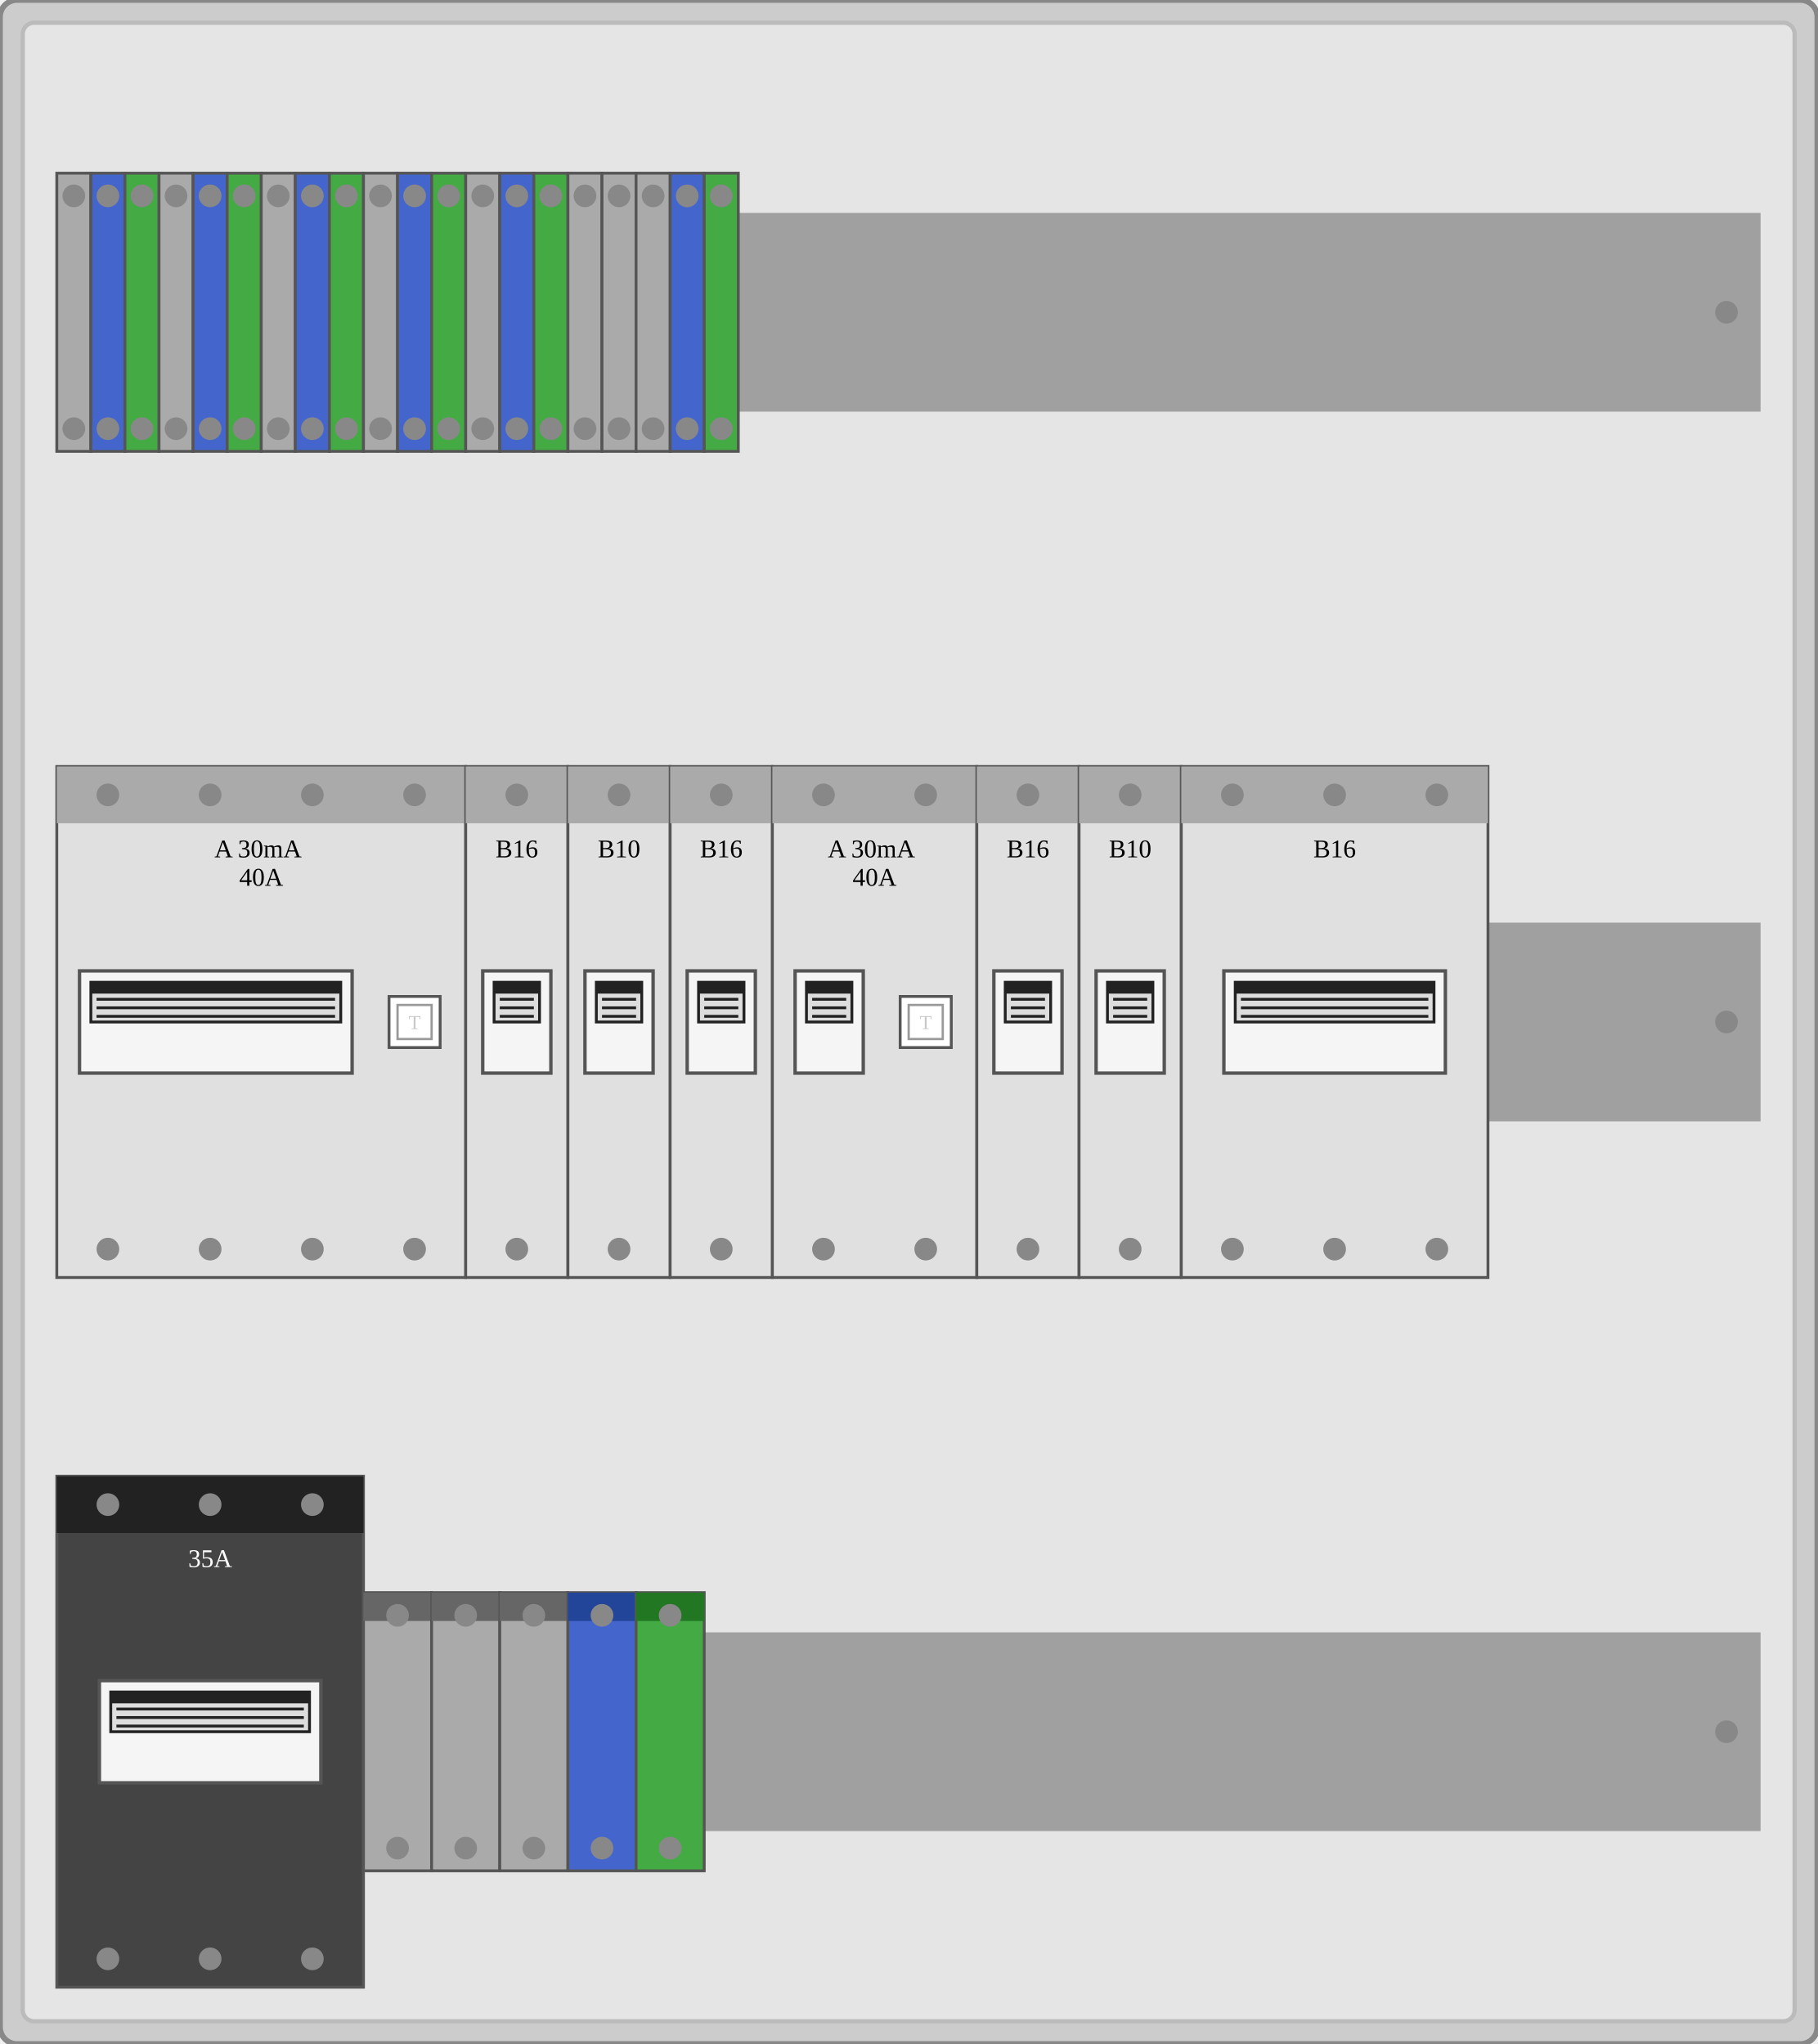
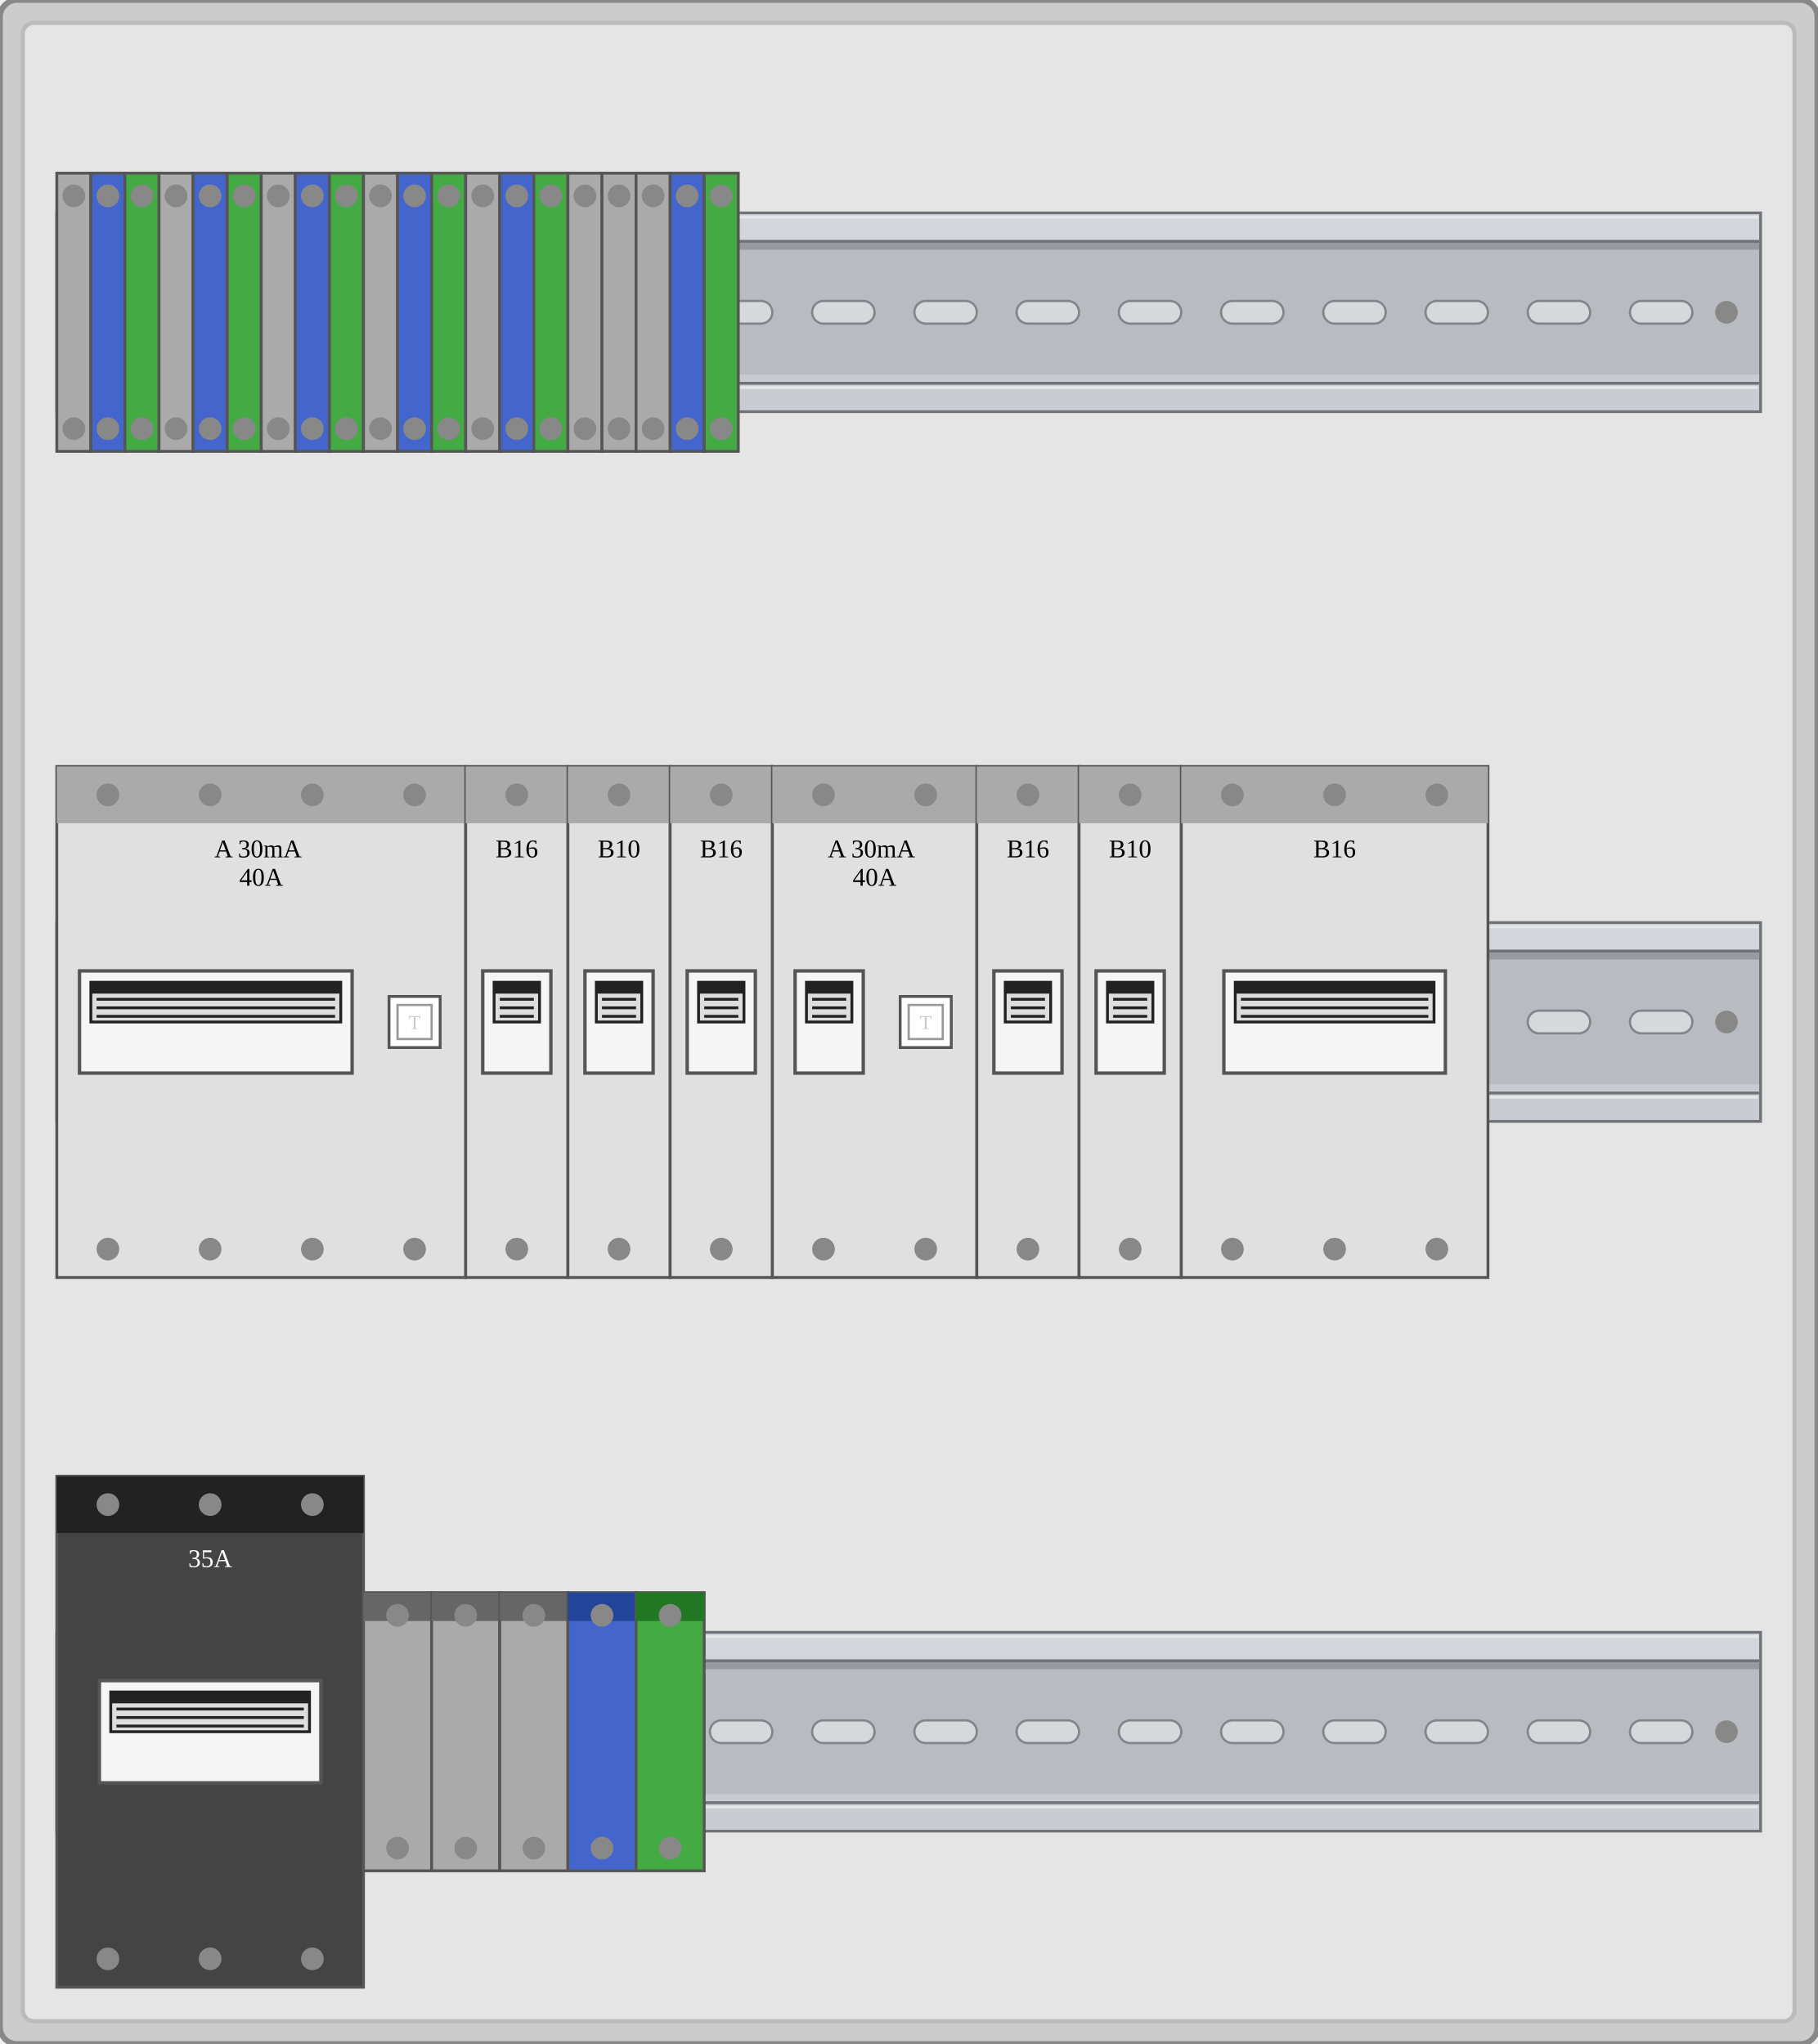
<svg xmlns="http://www.w3.org/2000/svg" width="640" height="720" viewBox="0 0 640 720">
  <rect x="0" y="0" width="640" height="720" rx="6" fill="#cccccc" stroke="#888888" stroke-width="2" />
  <rect x="8" y="8" width="624" height="704" rx="4" fill="#e5e5e5" stroke="#bbbbbb" stroke-width="1.5" />
  <g transform="translate(20, 20)">
-     <rect x="0" y="55" width="600" height="70" fill="#a0a0a0" />
+     <g>
+       <rect x="0" y="55" width="600" height="70" fill="#b8bcc1" stroke="#6f7378" stroke-width="1" />
+       <rect x="0.5" y="55.5" width="599" height="9.5" fill="#d2d6da" />
+       <line x1="1" x2="599" y1="56.5" y2="56.5" stroke="#e4e7ea" stroke-width="1" />
+       <rect x="0.5" y="65" width="599" height="3" fill="#979ba1" />
+       <line x1="0.5" x2="599.5" y1="65" y2="65" stroke="#6f7378" stroke-width="1" />
+       <rect x="0.5" y="112" width="599" height="3" fill="#c8ccd1" />
+       <rect x="0.5" y="115" width="599" height="9.5" fill="#c9cdd2" />
+       <line x1="0.5" x2="599.5" y1="115" y2="115" stroke="#6f7378" stroke-width="1" />
+       <line x1="1" x2="599" y1="116.5" y2="116.5" stroke="#e4e7ea" stroke-width="1" />
+       <rect x="14" y="86" width="22" height="8" rx="4" ry="4" fill="#d6d8db" stroke="#82868c" stroke-width="0.8" />
+       <rect x="50" y="86" width="22" height="8" rx="4" ry="4" fill="#d6d8db" stroke="#82868c" stroke-width="0.8" />
+       <rect x="86" y="86" width="22" height="8" rx="4" ry="4" fill="#d6d8db" stroke="#82868c" stroke-width="0.8" />
+       <rect x="122" y="86" width="22" height="8" rx="4" ry="4" fill="#d6d8db" stroke="#82868c" stroke-width="0.8" />
+       <rect x="158" y="86" width="22" height="8" rx="4" ry="4" fill="#d6d8db" stroke="#82868c" stroke-width="0.8" />
+       <rect x="194" y="86" width="22" height="8" rx="4" ry="4" fill="#d6d8db" stroke="#82868c" stroke-width="0.8" />
+       <rect x="230" y="86" width="22" height="8" rx="4" ry="4" fill="#d6d8db" stroke="#82868c" stroke-width="0.8" />
+       <rect x="266" y="86" width="22" height="8" rx="4" ry="4" fill="#d6d8db" stroke="#82868c" stroke-width="0.8" />
+       <rect x="302" y="86" width="22" height="8" rx="4" ry="4" fill="#d6d8db" stroke="#82868c" stroke-width="0.8" />
+       <rect x="338" y="86" width="22" height="8" rx="4" ry="4" fill="#d6d8db" stroke="#82868c" stroke-width="0.8" />
+       <rect x="374" y="86" width="22" height="8" rx="4" ry="4" fill="#d6d8db" stroke="#82868c" stroke-width="0.8" />
+       <rect x="410" y="86" width="22" height="8" rx="4" ry="4" fill="#d6d8db" stroke="#82868c" stroke-width="0.8" />
+       <rect x="446" y="86" width="22" height="8" rx="4" ry="4" fill="#d6d8db" stroke="#82868c" stroke-width="0.8" />
+       <rect x="482" y="86" width="22" height="8" rx="4" ry="4" fill="#d6d8db" stroke="#82868c" stroke-width="0.8" />
+       <rect x="518" y="86" width="22" height="8" rx="4" ry="4" fill="#d6d8db" stroke="#82868c" stroke-width="0.8" />
+       <rect x="554" y="86" width="22" height="8" rx="4" ry="4" fill="#d6d8db" stroke="#82868c" stroke-width="0.8" />
+     </g>
    <rect x="0" y="41" width="12" height="98" fill="#aaaaaa" stroke="#555555" stroke-width="1" />
    <circle cx="6" cy="49" r="4" fill="#888888" data-querschnitt="2.5" data-farbe="schwarz" data-netz="N19" data-bauteil="Reihenklemme_L_SK1" style="cursor: pointer;" />
    <circle cx="6" cy="131" r="4" fill="#888888" data-querschnitt="2.5" data-farbe="schwarz" data-netz="N31" data-bauteil="Reihenklemme_L_SK1" style="cursor: pointer;" />
    <rect x="12" y="41" width="12" height="98" fill="#4466cc" stroke="#555555" stroke-width="1" />
    <circle cx="18" cy="49" r="4" fill="#888888" data-querschnitt="2.5" data-farbe="blau" data-netz="N15" data-bauteil="Reihenklemme_N_SK1" style="cursor: pointer;" />
    <circle cx="18" cy="131" r="4" fill="#888888" data-querschnitt="2.5" data-farbe="blau" data-netz="N32" data-bauteil="Reihenklemme_N_SK1" style="cursor: pointer;" />
    <rect x="24" y="41" width="12" height="98" fill="#44aa44" stroke="#555555" stroke-width="1" />
    <circle cx="30" cy="49" r="4" fill="#888888" data-querschnitt="2.5" data-farbe="gn-ge" data-netz="N13" data-bauteil="Reihenklemme_PE_SK1" style="cursor: pointer;" />
    <circle cx="30" cy="131" r="4" fill="#888888" data-querschnitt="2.5" data-farbe="gn-ge" data-netz="N33" data-bauteil="Reihenklemme_PE_SK1" style="cursor: pointer;" />
    <rect x="36" y="41" width="12" height="98" fill="#aaaaaa" stroke="#555555" stroke-width="1" />
    <circle cx="42" cy="49" r="4" fill="#888888" data-querschnitt="1.5" data-farbe="braun" data-netz="N20" data-bauteil="Reihenklemme_L_SK2" style="cursor: pointer;" />
    <circle cx="42" cy="131" r="4" fill="#888888" data-querschnitt="1.5" data-farbe="braun" data-netz="N34" data-bauteil="Reihenklemme_L_SK2" style="cursor: pointer;" />
    <rect x="48" y="41" width="12" height="98" fill="#4466cc" stroke="#555555" stroke-width="1" />
    <circle cx="54" cy="49" r="4" fill="#888888" data-querschnitt="2.5" data-farbe="blau" data-netz="N15" data-bauteil="Reihenklemme_N_SK2" style="cursor: pointer;" />
    <circle cx="54" cy="131" r="4" fill="#888888" data-querschnitt="1.5" data-farbe="blau" data-netz="N35" data-bauteil="Reihenklemme_N_SK2" style="cursor: pointer;" />
    <rect x="60" y="41" width="12" height="98" fill="#44aa44" stroke="#555555" stroke-width="1" />
    <circle cx="66" cy="49" r="4" fill="#888888" data-querschnitt="1.5" data-farbe="gn-ge" data-netz="N36" data-bauteil="Reihenklemme_PE_SK2" style="cursor: pointer;" />
    <circle cx="66" cy="131" r="4" fill="#888888" data-querschnitt="1.5" data-farbe="gn-ge" data-netz="N36" data-bauteil="Reihenklemme_PE_SK2" style="cursor: pointer;" />
    <rect x="72" y="41" width="12" height="98" fill="#aaaaaa" stroke="#555555" stroke-width="1" />
    <circle cx="78" cy="49" r="4" fill="#888888" data-querschnitt="2.5" data-farbe="grau" data-netz="N21" data-bauteil="Reihenklemme_L_SK3" style="cursor: pointer;" />
    <circle cx="78" cy="131" r="4" fill="#888888" data-querschnitt="2.5" data-farbe="grau" data-netz="N37" data-bauteil="Reihenklemme_L_SK3" style="cursor: pointer;" />
    <rect x="84" y="41" width="12" height="98" fill="#4466cc" stroke="#555555" stroke-width="1" />
    <circle cx="90" cy="49" r="4" fill="#888888" data-querschnitt="2.5" data-farbe="blau" data-netz="N15" data-bauteil="Reihenklemme_N_SK3" style="cursor: pointer;" />
    <circle cx="90" cy="131" r="4" fill="#888888" data-querschnitt="2.5" data-farbe="blau" data-netz="N38" data-bauteil="Reihenklemme_N_SK3" style="cursor: pointer;" />
    <rect x="96" y="41" width="12" height="98" fill="#44aa44" stroke="#555555" stroke-width="1" />
    <circle cx="102" cy="49" r="4" fill="#888888" data-querschnitt="2.5" data-farbe="gn-ge" data-netz="N39" data-bauteil="Reihenklemme_PE_SK3" style="cursor: pointer;" />
    <circle cx="102" cy="131" r="4" fill="#888888" data-querschnitt="2.5" data-farbe="gn-ge" data-netz="N39" data-bauteil="Reihenklemme_PE_SK3" style="cursor: pointer;" />
    <rect x="108" y="41" width="12" height="98" fill="#aaaaaa" stroke="#555555" stroke-width="1" />
    <circle cx="114" cy="49" r="4" fill="#888888" data-querschnitt="2.5" data-farbe="schwarz" data-netz="N25" data-bauteil="Reihenklemme_L_SK4" style="cursor: pointer;" />
    <circle cx="114" cy="131" r="4" fill="#888888" data-querschnitt="2.5" data-farbe="schwarz" data-netz="N40" data-bauteil="Reihenklemme_L_SK4" style="cursor: pointer;" />
    <rect x="120" y="41" width="12" height="98" fill="#4466cc" stroke="#555555" stroke-width="1" />
    <circle cx="126" cy="49" r="4" fill="#888888" data-querschnitt="2.5" data-farbe="blau" data-netz="N22" data-bauteil="Reihenklemme_N_SK4" style="cursor: pointer;" />
    <circle cx="126" cy="131" r="4" fill="#888888" data-querschnitt="2.5" data-farbe="blau" data-netz="N41" data-bauteil="Reihenklemme_N_SK4" style="cursor: pointer;" />
    <rect x="132" y="41" width="12" height="98" fill="#44aa44" stroke="#555555" stroke-width="1" />
    <circle cx="138" cy="49" r="4" fill="#888888" data-querschnitt="2.5" data-farbe="gn-ge" data-netz="N42" data-bauteil="Reihenklemme_PE_SK4" style="cursor: pointer;" />
    <circle cx="138" cy="131" r="4" fill="#888888" data-querschnitt="2.5" data-farbe="gn-ge" data-netz="N42" data-bauteil="Reihenklemme_PE_SK4" style="cursor: pointer;" />
    <rect x="144" y="41" width="12" height="98" fill="#aaaaaa" stroke="#555555" stroke-width="1" />
    <circle cx="150" cy="49" r="4" fill="#888888" data-querschnitt="1.5" data-farbe="schwarz" data-netz="N26" data-bauteil="Reihenklemme_L_SK5" style="cursor: pointer;" />
    <circle cx="150" cy="131" r="4" fill="#888888" data-querschnitt="1.5" data-farbe="schwarz" data-netz="N43" data-bauteil="Reihenklemme_L_SK5" style="cursor: pointer;" />
    <rect x="156" y="41" width="12" height="98" fill="#4466cc" stroke="#555555" stroke-width="1" />
    <circle cx="162" cy="49" r="4" fill="#888888" data-querschnitt="2.5" data-farbe="blau" data-netz="N22" data-bauteil="Reihenklemme_N_SK5" style="cursor: pointer;" />
    <circle cx="162" cy="131" r="4" fill="#888888" data-querschnitt="1.5" data-farbe="blau" data-netz="N44" data-bauteil="Reihenklemme_N_SK5" style="cursor: pointer;" />
    <rect x="168" y="41" width="12" height="98" fill="#44aa44" stroke="#555555" stroke-width="1" />
    <circle cx="174" cy="49" r="4" fill="#888888" data-querschnitt="1.5" data-farbe="gn-ge" data-netz="N45" data-bauteil="Reihenklemme_PE_SK5" style="cursor: pointer;" />
    <circle cx="174" cy="131" r="4" fill="#888888" data-querschnitt="1.5" data-farbe="gn-ge" data-netz="N45" data-bauteil="Reihenklemme_PE_SK5" style="cursor: pointer;" />
    <rect x="180" y="41" width="12" height="98" fill="#aaaaaa" stroke="#555555" stroke-width="1" />
    <circle cx="186" cy="49" r="4" fill="#888888" data-querschnitt="2.5" data-farbe="schwarz" data-netz="N27" data-bauteil="Reihenklemme_L1_SK6" style="cursor: pointer;" />
    <circle cx="186" cy="131" r="4" fill="#888888" data-querschnitt="2.5" data-farbe="schwarz" data-netz="N46" data-bauteil="Reihenklemme_L1_SK6" style="cursor: pointer;" />
    <rect x="192" y="41" width="12" height="98" fill="#aaaaaa" stroke="#555555" stroke-width="1" />
    <circle cx="198" cy="49" r="4" fill="#888888" data-querschnitt="2.5" data-farbe="braun" data-netz="N28" data-bauteil="Reihenklemme_L2_SK6" style="cursor: pointer;" />
    <circle cx="198" cy="131" r="4" fill="#888888" data-querschnitt="2.5" data-farbe="braun" data-netz="N47" data-bauteil="Reihenklemme_L2_SK6" style="cursor: pointer;" />
    <rect x="204" y="41" width="12" height="98" fill="#aaaaaa" stroke="#555555" stroke-width="1" />
    <circle cx="210" cy="49" r="4" fill="#888888" data-querschnitt="2.5" data-farbe="grau" data-netz="N29" data-bauteil="Reihenklemme_L3_SK6" style="cursor: pointer;" />
    <circle cx="210" cy="131" r="4" fill="#888888" data-querschnitt="2.5" data-farbe="grau" data-netz="N48" data-bauteil="Reihenklemme_L3_SK6" style="cursor: pointer;" />
    <rect x="216" y="41" width="12" height="98" fill="#4466cc" stroke="#555555" stroke-width="1" />
    <circle cx="222" cy="49" r="4" fill="#888888" data-querschnitt="10" data-farbe="blau" data-netz="N12" data-bauteil="Reihenklemme_N_SK6" style="cursor: pointer;" />
    <circle cx="222" cy="131" r="4" fill="#888888" data-querschnitt="2.5" data-farbe="blau" data-netz="N49" data-bauteil="Reihenklemme_N_SK6" style="cursor: pointer;" />
    <rect x="228" y="41" width="12" height="98" fill="#44aa44" stroke="#555555" stroke-width="1" />
    <circle cx="234" cy="49" r="4" fill="#888888" data-querschnitt="2.5" data-farbe="gn-ge" data-netz="N50" data-bauteil="Reihenklemme_PE_SK6" style="cursor: pointer;" />
    <circle cx="234" cy="131" r="4" fill="#888888" data-querschnitt="2.5" data-farbe="gn-ge" data-netz="N50" data-bauteil="Reihenklemme_PE_SK6" style="cursor: pointer;" />
    <circle cx="588" cy="90" r="4" fill="#888888" data-querschnitt="null" data-farbe="blank" data-netz="N30" data-bauteil="H3" style="cursor: pointer;" />
-     <rect x="0" y="305" width="600" height="70" fill="#a0a0a0" />
+     <g>
+       <rect x="0" y="305" width="600" height="70" fill="#b8bcc1" stroke="#6f7378" stroke-width="1" />
+       <rect x="0.5" y="305.5" width="599" height="9.5" fill="#d2d6da" />
+       <line x1="1" x2="599" y1="306.5" y2="306.5" stroke="#e4e7ea" stroke-width="1" />
+       <rect x="0.5" y="315" width="599" height="3" fill="#979ba1" />
+       <line x1="0.5" x2="599.5" y1="315" y2="315" stroke="#6f7378" stroke-width="1" />
+       <rect x="0.5" y="362" width="599" height="3" fill="#c8ccd1" />
+       <rect x="0.5" y="365" width="599" height="9.5" fill="#c9cdd2" />
+       <line x1="0.5" x2="599.5" y1="365" y2="365" stroke="#6f7378" stroke-width="1" />
+       <line x1="1" x2="599" y1="366.5" y2="366.5" stroke="#e4e7ea" stroke-width="1" />
+       <rect x="14" y="336" width="22" height="8" rx="4" ry="4" fill="#d6d8db" stroke="#82868c" stroke-width="0.8" />
+       <rect x="50" y="336" width="22" height="8" rx="4" ry="4" fill="#d6d8db" stroke="#82868c" stroke-width="0.8" />
+       <rect x="86" y="336" width="22" height="8" rx="4" ry="4" fill="#d6d8db" stroke="#82868c" stroke-width="0.8" />
+       <rect x="122" y="336" width="22" height="8" rx="4" ry="4" fill="#d6d8db" stroke="#82868c" stroke-width="0.8" />
+       <rect x="158" y="336" width="22" height="8" rx="4" ry="4" fill="#d6d8db" stroke="#82868c" stroke-width="0.8" />
+       <rect x="194" y="336" width="22" height="8" rx="4" ry="4" fill="#d6d8db" stroke="#82868c" stroke-width="0.8" />
+       <rect x="230" y="336" width="22" height="8" rx="4" ry="4" fill="#d6d8db" stroke="#82868c" stroke-width="0.8" />
+       <rect x="266" y="336" width="22" height="8" rx="4" ry="4" fill="#d6d8db" stroke="#82868c" stroke-width="0.8" />
+       <rect x="302" y="336" width="22" height="8" rx="4" ry="4" fill="#d6d8db" stroke="#82868c" stroke-width="0.8" />
+       <rect x="338" y="336" width="22" height="8" rx="4" ry="4" fill="#d6d8db" stroke="#82868c" stroke-width="0.8" />
+       <rect x="374" y="336" width="22" height="8" rx="4" ry="4" fill="#d6d8db" stroke="#82868c" stroke-width="0.8" />
+       <rect x="410" y="336" width="22" height="8" rx="4" ry="4" fill="#d6d8db" stroke="#82868c" stroke-width="0.8" />
+       <rect x="446" y="336" width="22" height="8" rx="4" ry="4" fill="#d6d8db" stroke="#82868c" stroke-width="0.8" />
+       <rect x="482" y="336" width="22" height="8" rx="4" ry="4" fill="#d6d8db" stroke="#82868c" stroke-width="0.8" />
+       <rect x="518" y="336" width="22" height="8" rx="4" ry="4" fill="#d6d8db" stroke="#82868c" stroke-width="0.8" />
+       <rect x="554" y="336" width="22" height="8" rx="4" ry="4" fill="#d6d8db" stroke="#82868c" stroke-width="0.8" />
+     </g>
    <rect x="0" y="250" width="144" height="180" fill="#e0e0e0" stroke="#555555" stroke-width="1" />
    <rect x="0" y="250" width="144" height="20" fill="#aaaaaa" />
    <text x="72" y="282" text-anchor="middle" font-size="9" fill="#000000">
      <tspan x="72" dy="0">A 30mA</tspan>
      <tspan x="72" dy="10">40A</tspan>
    </text>
    <g data-schalter="RCD1" style="cursor: pointer;">
      <rect x="8" y="322" width="96" height="36" fill="#f5f5f5" stroke="#555555" stroke-width="1.2" />
      <g>
        <rect x="12" y="326" width="88" height="14" fill="#dddddd" stroke="#222222" stroke-width="1" />
        <rect x="12" y="326" width="88" height="4" fill="#222222" />
        <line x1="14" x2="98" y1="332" y2="332" stroke="#222222" stroke-width="1" />
        <line x1="14" x2="98" y1="335" y2="335" stroke="#222222" stroke-width="1" />
        <line x1="14" x2="98" y1="338" y2="338" stroke="#222222" stroke-width="1" />
      </g>
    </g>
    <g data-prueftaste="RCD1">
      <rect x="117" y="331" width="18" height="18" fill="#ffffff" stroke="#555555" stroke-width="1" style="cursor: pointer;" />
      <rect x="120" y="334" width="12" height="12" fill="#ffffff" stroke="#999999" stroke-width="0.8" style="cursor: pointer;" />
      <text x="126" y="342.5" text-anchor="middle" font-size="7" fill="#c8c8c8" pointer-events="none">T</text>
    </g>
    <circle cx="18" cy="260" r="4" fill="#888888" data-querschnitt="10" data-farbe="schwarz" data-netz="N9" data-bauteil="RCD1" style="cursor: pointer;" />
    <circle cx="18" cy="420" r="4" fill="#888888" data-querschnitt="2.5" data-farbe="schwarz" data-netz="N16" data-bauteil="RCD1" style="cursor: pointer;" />
    <circle cx="54" cy="260" r="4" fill="#888888" data-querschnitt="10" data-farbe="braun" data-netz="N10" data-bauteil="RCD1" style="cursor: pointer;" />
    <circle cx="54" cy="420" r="4" fill="#888888" data-querschnitt="1.5" data-farbe="braun" data-netz="N17" data-bauteil="RCD1" style="cursor: pointer;" />
    <circle cx="90" cy="260" r="4" fill="#888888" data-querschnitt="10" data-farbe="grau" data-netz="N11" data-bauteil="RCD1" style="cursor: pointer;" />
    <circle cx="90" cy="420" r="4" fill="#888888" data-querschnitt="2.5" data-farbe="grau" data-netz="N18" data-bauteil="RCD1" style="cursor: pointer;" />
    <circle cx="126" cy="260" r="4" fill="#888888" data-querschnitt="10" data-farbe="blau" data-netz="N12" data-bauteil="RCD1" style="cursor: pointer;" />
    <circle cx="126" cy="420" r="4" fill="#888888" data-querschnitt="2.5" data-farbe="blau" data-netz="N15" data-bauteil="RCD1" style="cursor: pointer;" />
    <rect x="144" y="250" width="36" height="180" fill="#e0e0e0" stroke="#555555" stroke-width="1" />
    <rect x="144" y="250" width="36" height="20" fill="#aaaaaa" />
    <text x="162" y="282" text-anchor="middle" font-size="9" fill="#000000">
      <tspan x="162" dy="0">B16</tspan>
    </text>
    <g data-schalter="LS1" style="cursor: pointer;">
      <rect x="150" y="322" width="24" height="36" fill="#f5f5f5" stroke="#555555" stroke-width="1.2" />
      <g>
        <rect x="154" y="326" width="16" height="14" fill="#dddddd" stroke="#222222" stroke-width="1" />
        <rect x="154" y="326" width="16" height="4" fill="#222222" />
        <line x1="156" x2="168" y1="332" y2="332" stroke="#222222" stroke-width="1" />
        <line x1="156" x2="168" y1="335" y2="335" stroke="#222222" stroke-width="1" />
        <line x1="156" x2="168" y1="338" y2="338" stroke="#222222" stroke-width="1" />
      </g>
    </g>
    <circle cx="162" cy="260" r="4" fill="#888888" data-querschnitt="2.5" data-farbe="schwarz" data-netz="N16" data-bauteil="LS1" style="cursor: pointer;" />
    <circle cx="162" cy="420" r="4" fill="#888888" data-querschnitt="2.5" data-farbe="schwarz" data-netz="N19" data-bauteil="LS1" style="cursor: pointer;" />
    <rect x="180" y="250" width="36" height="180" fill="#e0e0e0" stroke="#555555" stroke-width="1" />
    <rect x="180" y="250" width="36" height="20" fill="#aaaaaa" />
    <text x="198" y="282" text-anchor="middle" font-size="9" fill="#000000">
      <tspan x="198" dy="0">B10</tspan>
    </text>
    <g data-schalter="LS2" style="cursor: pointer;">
      <rect x="186" y="322" width="24" height="36" fill="#f5f5f5" stroke="#555555" stroke-width="1.2" />
      <g>
        <rect x="190" y="326" width="16" height="14" fill="#dddddd" stroke="#222222" stroke-width="1" />
        <rect x="190" y="326" width="16" height="4" fill="#222222" />
        <line x1="192" x2="204" y1="332" y2="332" stroke="#222222" stroke-width="1" />
        <line x1="192" x2="204" y1="335" y2="335" stroke="#222222" stroke-width="1" />
        <line x1="192" x2="204" y1="338" y2="338" stroke="#222222" stroke-width="1" />
      </g>
    </g>
    <circle cx="198" cy="260" r="4" fill="#888888" data-querschnitt="1.5" data-farbe="braun" data-netz="N17" data-bauteil="LS2" style="cursor: pointer;" />
    <circle cx="198" cy="420" r="4" fill="#888888" data-querschnitt="1.5" data-farbe="braun" data-netz="N20" data-bauteil="LS2" style="cursor: pointer;" />
    <rect x="216" y="250" width="36" height="180" fill="#e0e0e0" stroke="#555555" stroke-width="1" />
    <rect x="216" y="250" width="36" height="20" fill="#aaaaaa" />
    <text x="234" y="282" text-anchor="middle" font-size="9" fill="#000000">
      <tspan x="234" dy="0">B16</tspan>
    </text>
    <g data-schalter="LS3" style="cursor: pointer;">
      <rect x="222" y="322" width="24" height="36" fill="#f5f5f5" stroke="#555555" stroke-width="1.2" />
      <g>
        <rect x="226" y="326" width="16" height="14" fill="#dddddd" stroke="#222222" stroke-width="1" />
        <rect x="226" y="326" width="16" height="4" fill="#222222" />
        <line x1="228" x2="240" y1="332" y2="332" stroke="#222222" stroke-width="1" />
        <line x1="228" x2="240" y1="335" y2="335" stroke="#222222" stroke-width="1" />
        <line x1="228" x2="240" y1="338" y2="338" stroke="#222222" stroke-width="1" />
      </g>
    </g>
    <circle cx="234" cy="260" r="4" fill="#888888" data-querschnitt="2.5" data-farbe="grau" data-netz="N18" data-bauteil="LS3" style="cursor: pointer;" />
    <circle cx="234" cy="420" r="4" fill="#888888" data-querschnitt="2.5" data-farbe="grau" data-netz="N21" data-bauteil="LS3" style="cursor: pointer;" />
    <rect x="252" y="250" width="72" height="180" fill="#e0e0e0" stroke="#555555" stroke-width="1" />
    <rect x="252" y="250" width="72" height="20" fill="#aaaaaa" />
    <text x="288" y="282" text-anchor="middle" font-size="9" fill="#000000">
      <tspan x="288" dy="0">A 30mA</tspan>
      <tspan x="288" dy="10">40A</tspan>
    </text>
    <g data-schalter="RCD2" style="cursor: pointer;">
      <rect x="260" y="322" width="24" height="36" fill="#f5f5f5" stroke="#555555" stroke-width="1.2" />
      <g>
        <rect x="264" y="326" width="16" height="14" fill="#dddddd" stroke="#222222" stroke-width="1" />
        <rect x="264" y="326" width="16" height="4" fill="#222222" />
        <line x1="266" x2="278" y1="332" y2="332" stroke="#222222" stroke-width="1" />
        <line x1="266" x2="278" y1="335" y2="335" stroke="#222222" stroke-width="1" />
        <line x1="266" x2="278" y1="338" y2="338" stroke="#222222" stroke-width="1" />
      </g>
    </g>
    <g data-prueftaste="RCD2">
      <rect x="297" y="331" width="18" height="18" fill="#ffffff" stroke="#555555" stroke-width="1" style="cursor: pointer;" />
      <rect x="300" y="334" width="12" height="12" fill="#ffffff" stroke="#999999" stroke-width="0.8" style="cursor: pointer;" />
      <text x="306" y="342.5" text-anchor="middle" font-size="7" fill="#c8c8c8" pointer-events="none">T</text>
    </g>
    <circle cx="270" cy="260" r="4" fill="#888888" data-querschnitt="10" data-farbe="schwarz" data-netz="N9" data-bauteil="RCD2" style="cursor: pointer;" />
    <circle cx="270" cy="420" r="4" fill="#888888" data-querschnitt="2.5" data-farbe="schwarz" data-netz="N23" data-netz-weitere="N24" data-bauteil="RCD2" style="cursor: pointer;" />
    <circle cx="306" cy="260" r="4" fill="#888888" data-querschnitt="10" data-farbe="blau" data-netz="N12" data-bauteil="RCD2" style="cursor: pointer;" />
    <circle cx="306" cy="420" r="4" fill="#888888" data-querschnitt="2.5" data-farbe="blau" data-netz="N22" data-bauteil="RCD2" style="cursor: pointer;" />
    <rect x="324" y="250" width="36" height="180" fill="#e0e0e0" stroke="#555555" stroke-width="1" />
    <rect x="324" y="250" width="36" height="20" fill="#aaaaaa" />
    <text x="342" y="282" text-anchor="middle" font-size="9" fill="#000000">
      <tspan x="342" dy="0">B16</tspan>
    </text>
    <g data-schalter="LS4" style="cursor: pointer;">
      <rect x="330" y="322" width="24" height="36" fill="#f5f5f5" stroke="#555555" stroke-width="1.2" />
      <g>
        <rect x="334" y="326" width="16" height="14" fill="#dddddd" stroke="#222222" stroke-width="1" />
        <rect x="334" y="326" width="16" height="4" fill="#222222" />
        <line x1="336" x2="348" y1="332" y2="332" stroke="#222222" stroke-width="1" />
        <line x1="336" x2="348" y1="335" y2="335" stroke="#222222" stroke-width="1" />
        <line x1="336" x2="348" y1="338" y2="338" stroke="#222222" stroke-width="1" />
      </g>
    </g>
    <circle cx="342" cy="260" r="4" fill="#888888" data-querschnitt="2.5" data-farbe="schwarz" data-netz="N23" data-bauteil="LS4" style="cursor: pointer;" />
    <circle cx="342" cy="420" r="4" fill="#888888" data-querschnitt="2.5" data-farbe="schwarz" data-netz="N25" data-bauteil="LS4" style="cursor: pointer;" />
    <rect x="360" y="250" width="36" height="180" fill="#e0e0e0" stroke="#555555" stroke-width="1" />
    <rect x="360" y="250" width="36" height="20" fill="#aaaaaa" />
    <text x="378" y="282" text-anchor="middle" font-size="9" fill="#000000">
      <tspan x="378" dy="0">B10</tspan>
    </text>
    <g data-schalter="LS5" style="cursor: pointer;">
      <rect x="366" y="322" width="24" height="36" fill="#f5f5f5" stroke="#555555" stroke-width="1.2" />
      <g>
        <rect x="370" y="326" width="16" height="14" fill="#dddddd" stroke="#222222" stroke-width="1" />
        <rect x="370" y="326" width="16" height="4" fill="#222222" />
        <line x1="372" x2="384" y1="332" y2="332" stroke="#222222" stroke-width="1" />
        <line x1="372" x2="384" y1="335" y2="335" stroke="#222222" stroke-width="1" />
        <line x1="372" x2="384" y1="338" y2="338" stroke="#222222" stroke-width="1" />
      </g>
    </g>
    <circle cx="378" cy="260" r="4" fill="#888888" data-querschnitt="1.5" data-farbe="schwarz" data-netz="N24" data-bauteil="LS5" style="cursor: pointer;" />
    <circle cx="378" cy="420" r="4" fill="#888888" data-querschnitt="1.5" data-farbe="schwarz" data-netz="N26" data-bauteil="LS5" style="cursor: pointer;" />
    <rect x="396" y="250" width="108" height="180" fill="#e0e0e0" stroke="#555555" stroke-width="1" />
    <rect x="396" y="250" width="108" height="20" fill="#aaaaaa" />
    <text x="450" y="282" text-anchor="middle" font-size="9" fill="#000000">
      <tspan x="450" dy="0">B16</tspan>
    </text>
    <g data-schalter="LS6" style="cursor: pointer;">
      <rect x="411" y="322" width="78" height="36" fill="#f5f5f5" stroke="#555555" stroke-width="1.2" />
      <g>
        <rect x="415" y="326" width="70" height="14" fill="#dddddd" stroke="#222222" stroke-width="1" />
        <rect x="415" y="326" width="70" height="4" fill="#222222" />
        <line x1="417" x2="483" y1="332" y2="332" stroke="#222222" stroke-width="1" />
        <line x1="417" x2="483" y1="335" y2="335" stroke="#222222" stroke-width="1" />
        <line x1="417" x2="483" y1="338" y2="338" stroke="#222222" stroke-width="1" />
      </g>
    </g>
    <circle cx="414" cy="260" r="4" fill="#888888" data-querschnitt="10" data-farbe="schwarz" data-netz="N9" data-bauteil="LS6" style="cursor: pointer;" />
    <circle cx="414" cy="420" r="4" fill="#888888" data-querschnitt="2.5" data-farbe="schwarz" data-netz="N27" data-bauteil="LS6" style="cursor: pointer;" />
    <circle cx="450" cy="260" r="4" fill="#888888" data-querschnitt="10" data-farbe="braun" data-netz="N10" data-bauteil="LS6" style="cursor: pointer;" />
    <circle cx="450" cy="420" r="4" fill="#888888" data-querschnitt="2.5" data-farbe="braun" data-netz="N28" data-bauteil="LS6" style="cursor: pointer;" />
    <circle cx="486" cy="260" r="4" fill="#888888" data-querschnitt="10" data-farbe="grau" data-netz="N11" data-bauteil="LS6" style="cursor: pointer;" />
    <circle cx="486" cy="420" r="4" fill="#888888" data-querschnitt="2.5" data-farbe="grau" data-netz="N29" data-bauteil="LS6" style="cursor: pointer;" />
    <circle cx="588" cy="340" r="4" fill="#888888" data-querschnitt="null" data-farbe="blank" data-bauteil="H2" style="cursor: pointer;" />
-     <rect x="0" y="555" width="600" height="70" fill="#a0a0a0" />
+     <g>
+       <rect x="0" y="555" width="600" height="70" fill="#b8bcc1" stroke="#6f7378" stroke-width="1" />
+       <rect x="0.5" y="555.5" width="599" height="9.5" fill="#d2d6da" />
+       <line x1="1" x2="599" y1="556.5" y2="556.5" stroke="#e4e7ea" stroke-width="1" />
+       <rect x="0.5" y="565" width="599" height="3" fill="#979ba1" />
+       <line x1="0.5" x2="599.5" y1="565" y2="565" stroke="#6f7378" stroke-width="1" />
+       <rect x="0.5" y="612" width="599" height="3" fill="#c8ccd1" />
+       <rect x="0.5" y="615" width="599" height="9.5" fill="#c9cdd2" />
+       <line x1="0.5" x2="599.5" y1="615" y2="615" stroke="#6f7378" stroke-width="1" />
+       <line x1="1" x2="599" y1="616.5" y2="616.5" stroke="#e4e7ea" stroke-width="1" />
+       <rect x="14" y="586" width="22" height="8" rx="4" ry="4" fill="#d6d8db" stroke="#82868c" stroke-width="0.8" />
+       <rect x="50" y="586" width="22" height="8" rx="4" ry="4" fill="#d6d8db" stroke="#82868c" stroke-width="0.8" />
+       <rect x="86" y="586" width="22" height="8" rx="4" ry="4" fill="#d6d8db" stroke="#82868c" stroke-width="0.8" />
+       <rect x="122" y="586" width="22" height="8" rx="4" ry="4" fill="#d6d8db" stroke="#82868c" stroke-width="0.8" />
+       <rect x="158" y="586" width="22" height="8" rx="4" ry="4" fill="#d6d8db" stroke="#82868c" stroke-width="0.8" />
+       <rect x="194" y="586" width="22" height="8" rx="4" ry="4" fill="#d6d8db" stroke="#82868c" stroke-width="0.8" />
+       <rect x="230" y="586" width="22" height="8" rx="4" ry="4" fill="#d6d8db" stroke="#82868c" stroke-width="0.8" />
+       <rect x="266" y="586" width="22" height="8" rx="4" ry="4" fill="#d6d8db" stroke="#82868c" stroke-width="0.8" />
+       <rect x="302" y="586" width="22" height="8" rx="4" ry="4" fill="#d6d8db" stroke="#82868c" stroke-width="0.8" />
+       <rect x="338" y="586" width="22" height="8" rx="4" ry="4" fill="#d6d8db" stroke="#82868c" stroke-width="0.8" />
+       <rect x="374" y="586" width="22" height="8" rx="4" ry="4" fill="#d6d8db" stroke="#82868c" stroke-width="0.8" />
+       <rect x="410" y="586" width="22" height="8" rx="4" ry="4" fill="#d6d8db" stroke="#82868c" stroke-width="0.8" />
+       <rect x="446" y="586" width="22" height="8" rx="4" ry="4" fill="#d6d8db" stroke="#82868c" stroke-width="0.8" />
+       <rect x="482" y="586" width="22" height="8" rx="4" ry="4" fill="#d6d8db" stroke="#82868c" stroke-width="0.8" />
+       <rect x="518" y="586" width="22" height="8" rx="4" ry="4" fill="#d6d8db" stroke="#82868c" stroke-width="0.8" />
+       <rect x="554" y="586" width="22" height="8" rx="4" ry="4" fill="#d6d8db" stroke="#82868c" stroke-width="0.8" />
+     </g>
    <rect x="0" y="500" width="108" height="180" fill="#444444" stroke="#555555" stroke-width="1" />
    <rect x="0" y="500" width="108" height="20" fill="#222222" />
    <text x="54" y="532" text-anchor="middle" font-size="9" fill="#ffffff">
      <tspan x="54" dy="0">35A</tspan>
    </text>
    <g data-schalter="Hauptschalter" style="cursor: pointer;">
      <rect x="15" y="572" width="78" height="36" fill="#f5f5f5" stroke="#555555" stroke-width="1.2" />
      <g>
        <rect x="19" y="576" width="70" height="14" fill="#dddddd" stroke="#222222" stroke-width="1" />
        <rect x="19" y="576" width="70" height="4" fill="#222222" />
        <line x1="21" x2="87" y1="582" y2="582" stroke="#222222" stroke-width="1" />
        <line x1="21" x2="87" y1="585" y2="585" stroke="#222222" stroke-width="1" />
        <line x1="21" x2="87" y1="588" y2="588" stroke="#222222" stroke-width="1" />
      </g>
    </g>
    <circle cx="18" cy="510" r="4" fill="#888888" data-querschnitt="10" data-farbe="schwarz" data-netz="N6" data-bauteil="Hauptschalter" style="cursor: pointer;" />
    <circle cx="18" cy="670" r="4" fill="#888888" data-querschnitt="10" data-farbe="schwarz" data-netz="N9" data-bauteil="Hauptschalter" style="cursor: pointer;" />
    <circle cx="54" cy="510" r="4" fill="#888888" data-querschnitt="10" data-farbe="braun" data-netz="N7" data-bauteil="Hauptschalter" style="cursor: pointer;" />
    <circle cx="54" cy="670" r="4" fill="#888888" data-querschnitt="10" data-farbe="braun" data-netz="N10" data-bauteil="Hauptschalter" style="cursor: pointer;" />
    <circle cx="90" cy="510" r="4" fill="#888888" data-querschnitt="10" data-farbe="grau" data-netz="N8" data-bauteil="Hauptschalter" style="cursor: pointer;" />
    <circle cx="90" cy="670" r="4" fill="#888888" data-querschnitt="10" data-farbe="grau" data-netz="N11" data-bauteil="Hauptschalter" style="cursor: pointer;" />
    <rect x="108" y="541" width="24" height="98" fill="#aaaaaa" stroke="#555555" stroke-width="1" />
    <rect x="108" y="541" width="24" height="10" fill="#666666" />
    <circle cx="120" cy="549" r="4" fill="#888888" data-querschnitt="16" data-farbe="schwarz" data-netz="N1" data-bauteil="L1-Klemme" style="cursor: pointer;" />
    <circle cx="120" cy="631" r="4" fill="#888888" data-querschnitt="10" data-farbe="schwarz" data-netz="N6" data-bauteil="L1-Klemme" style="cursor: pointer;" />
    <rect x="132" y="541" width="24" height="98" fill="#aaaaaa" stroke="#555555" stroke-width="1" />
    <rect x="132" y="541" width="24" height="10" fill="#666666" />
    <circle cx="144" cy="549" r="4" fill="#888888" data-querschnitt="16" data-farbe="braun" data-netz="N2" data-bauteil="L2-Klemme" style="cursor: pointer;" />
    <circle cx="144" cy="631" r="4" fill="#888888" data-querschnitt="10" data-farbe="braun" data-netz="N7" data-bauteil="L2-Klemme" style="cursor: pointer;" />
    <rect x="156" y="541" width="24" height="98" fill="#aaaaaa" stroke="#555555" stroke-width="1" />
    <rect x="156" y="541" width="24" height="10" fill="#666666" />
    <circle cx="168" cy="549" r="4" fill="#888888" data-querschnitt="16" data-farbe="grau" data-netz="N3" data-bauteil="L3-Klemme" style="cursor: pointer;" />
    <circle cx="168" cy="631" r="4" fill="#888888" data-querschnitt="10" data-farbe="grau" data-netz="N8" data-bauteil="L3-Klemme" style="cursor: pointer;" />
    <rect x="180" y="541" width="24" height="98" fill="#4466cc" stroke="#555555" stroke-width="1" />
    <rect x="180" y="541" width="24" height="10" fill="#224499" />
    <circle cx="192" cy="549" r="4" fill="#888888" data-querschnitt="16" data-farbe="blau" data-netz="N4" data-bauteil="N-Klemme" style="cursor: pointer;" />
    <circle cx="192" cy="631" r="4" fill="#888888" data-querschnitt="10" data-farbe="blau" data-netz="N12" data-bauteil="N-Klemme" style="cursor: pointer;" />
    <rect x="204" y="541" width="24" height="98" fill="#44aa44" stroke="#555555" stroke-width="1" />
    <rect x="204" y="541" width="24" height="10" fill="#227722" />
    <circle cx="216" cy="549" r="4" fill="#888888" data-querschnitt="16" data-farbe="gn-ge" data-netz="N5" data-bauteil="PE-Klemme" style="cursor: pointer;" />
    <circle cx="216" cy="631" r="4" fill="#888888" data-querschnitt="2.5" data-farbe="gn-ge" data-netz="N13" data-bauteil="PE-Klemme" style="cursor: pointer;" />
    <circle cx="588" cy="590" r="4" fill="#888888" data-querschnitt="null" data-farbe="blank" data-netz="N14" data-bauteil="H1" style="cursor: pointer;" />
  </g>
</svg>
